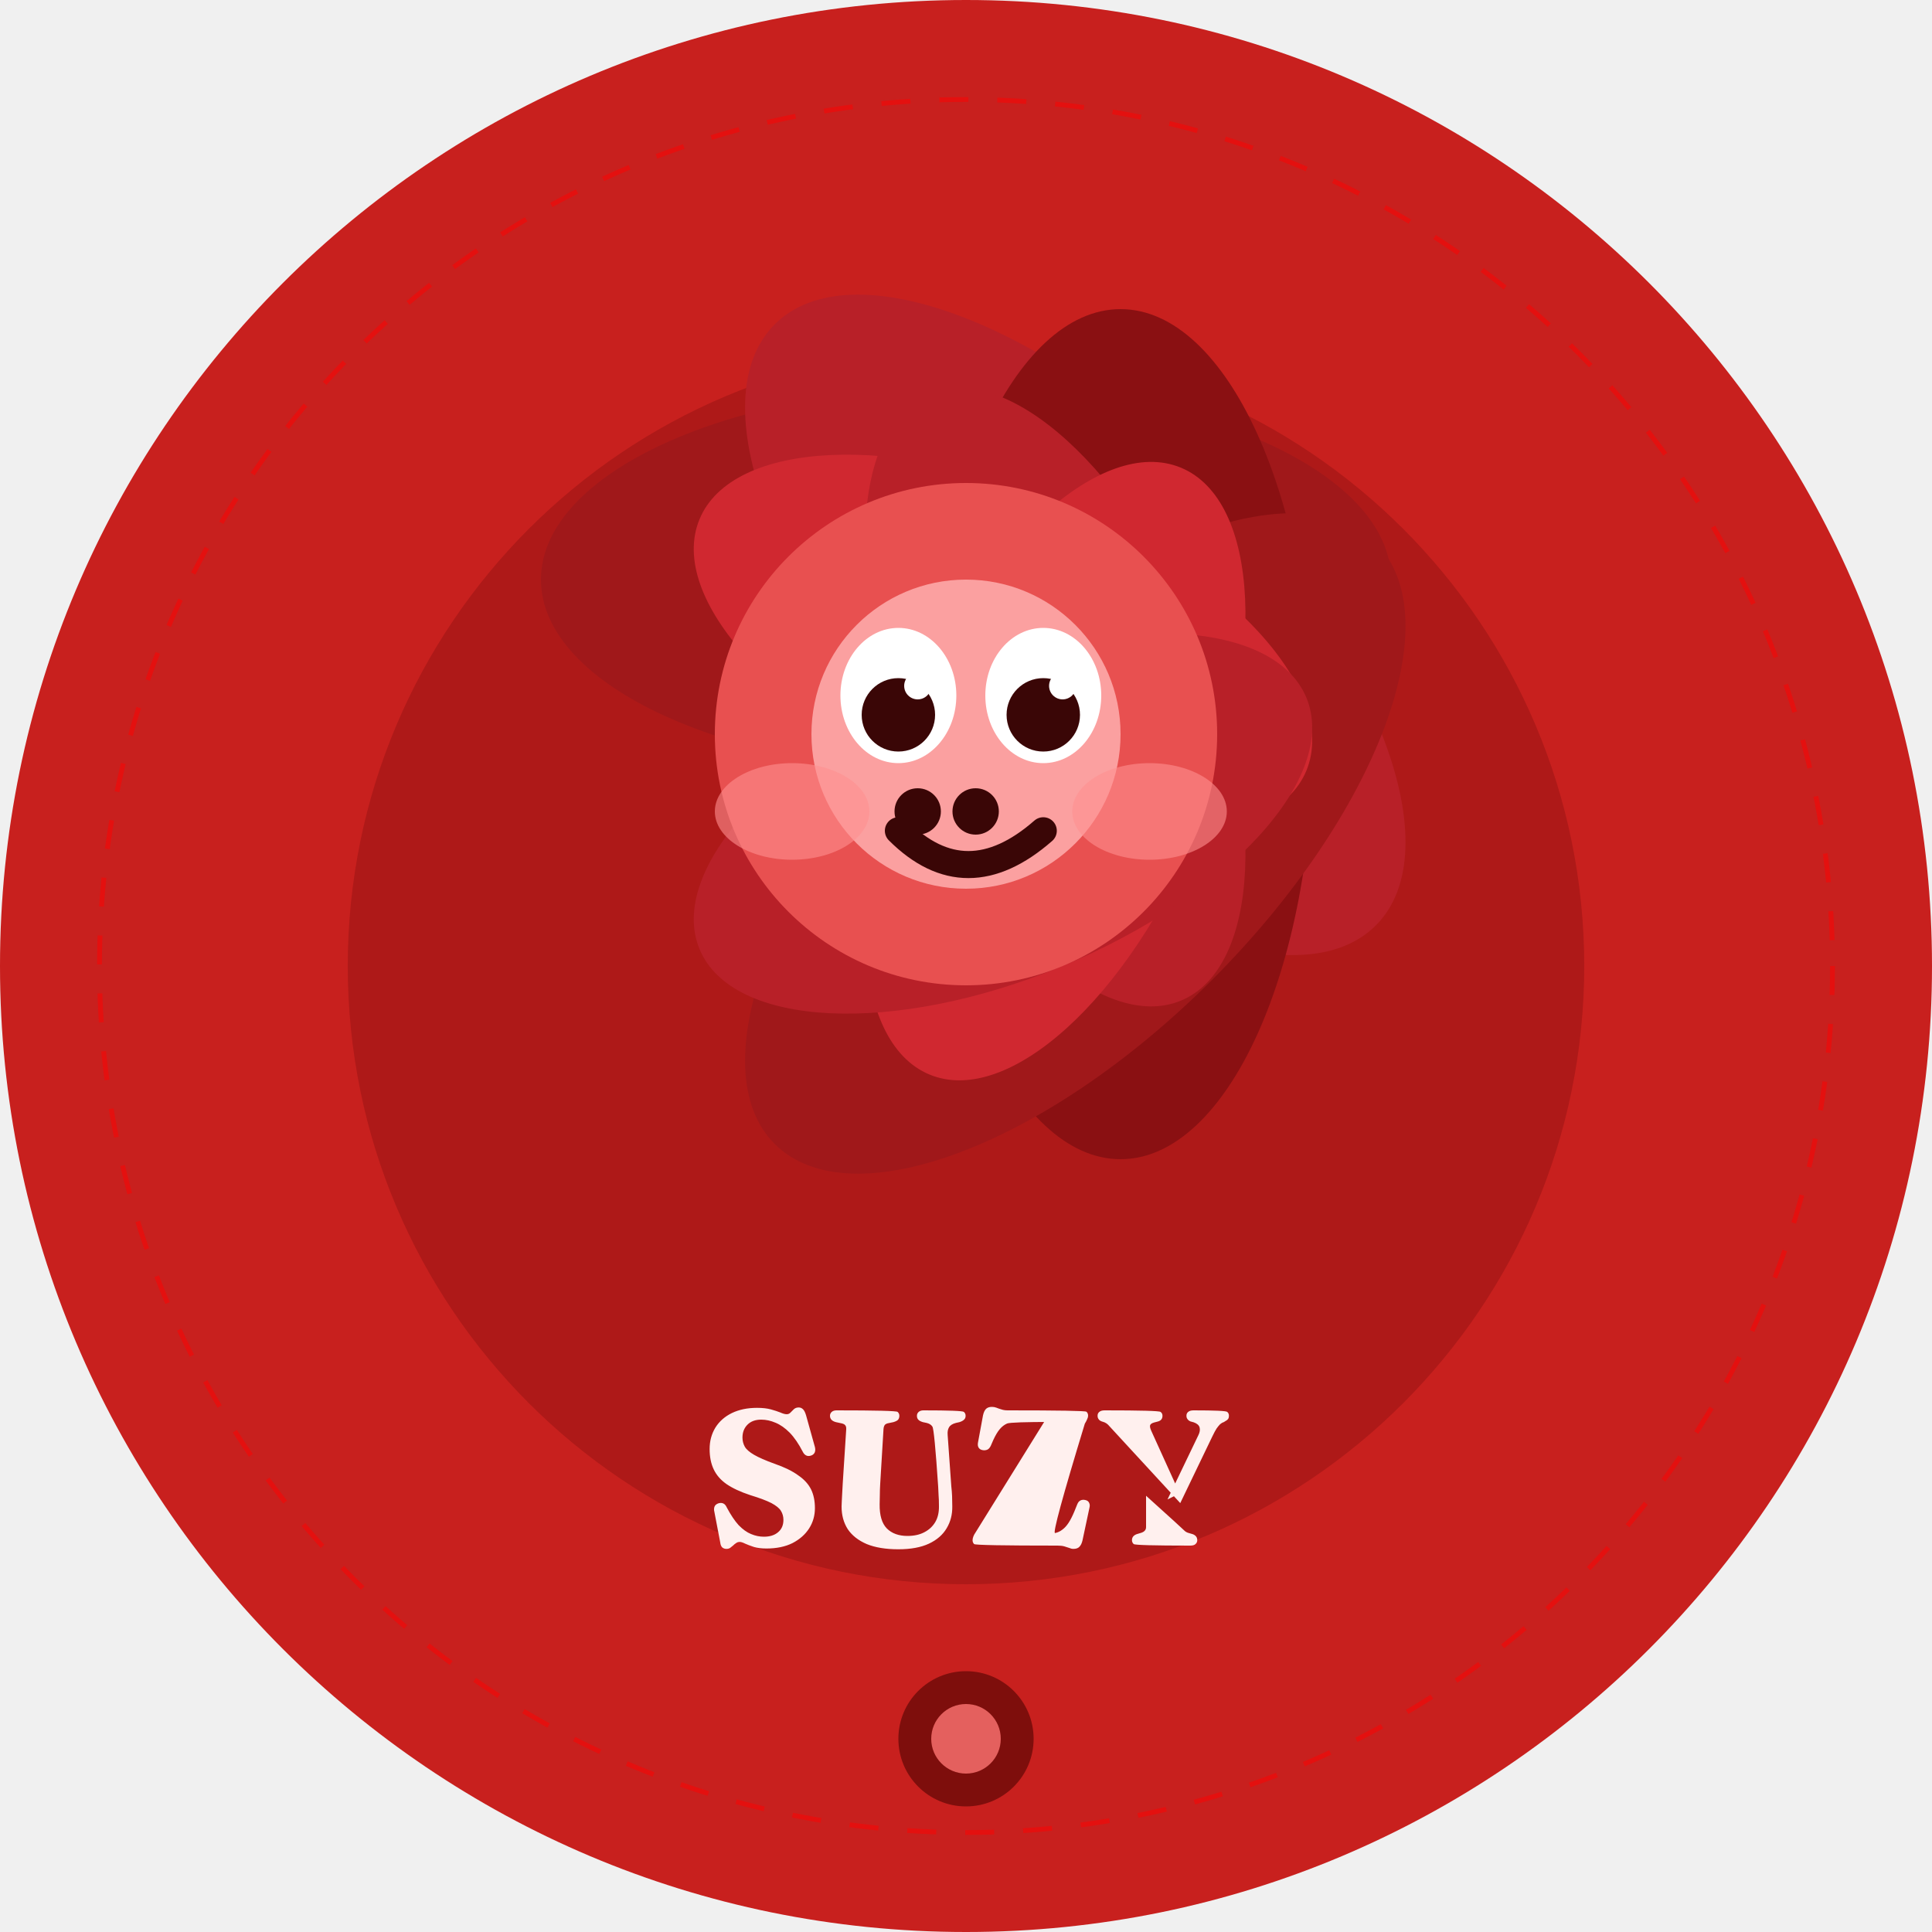
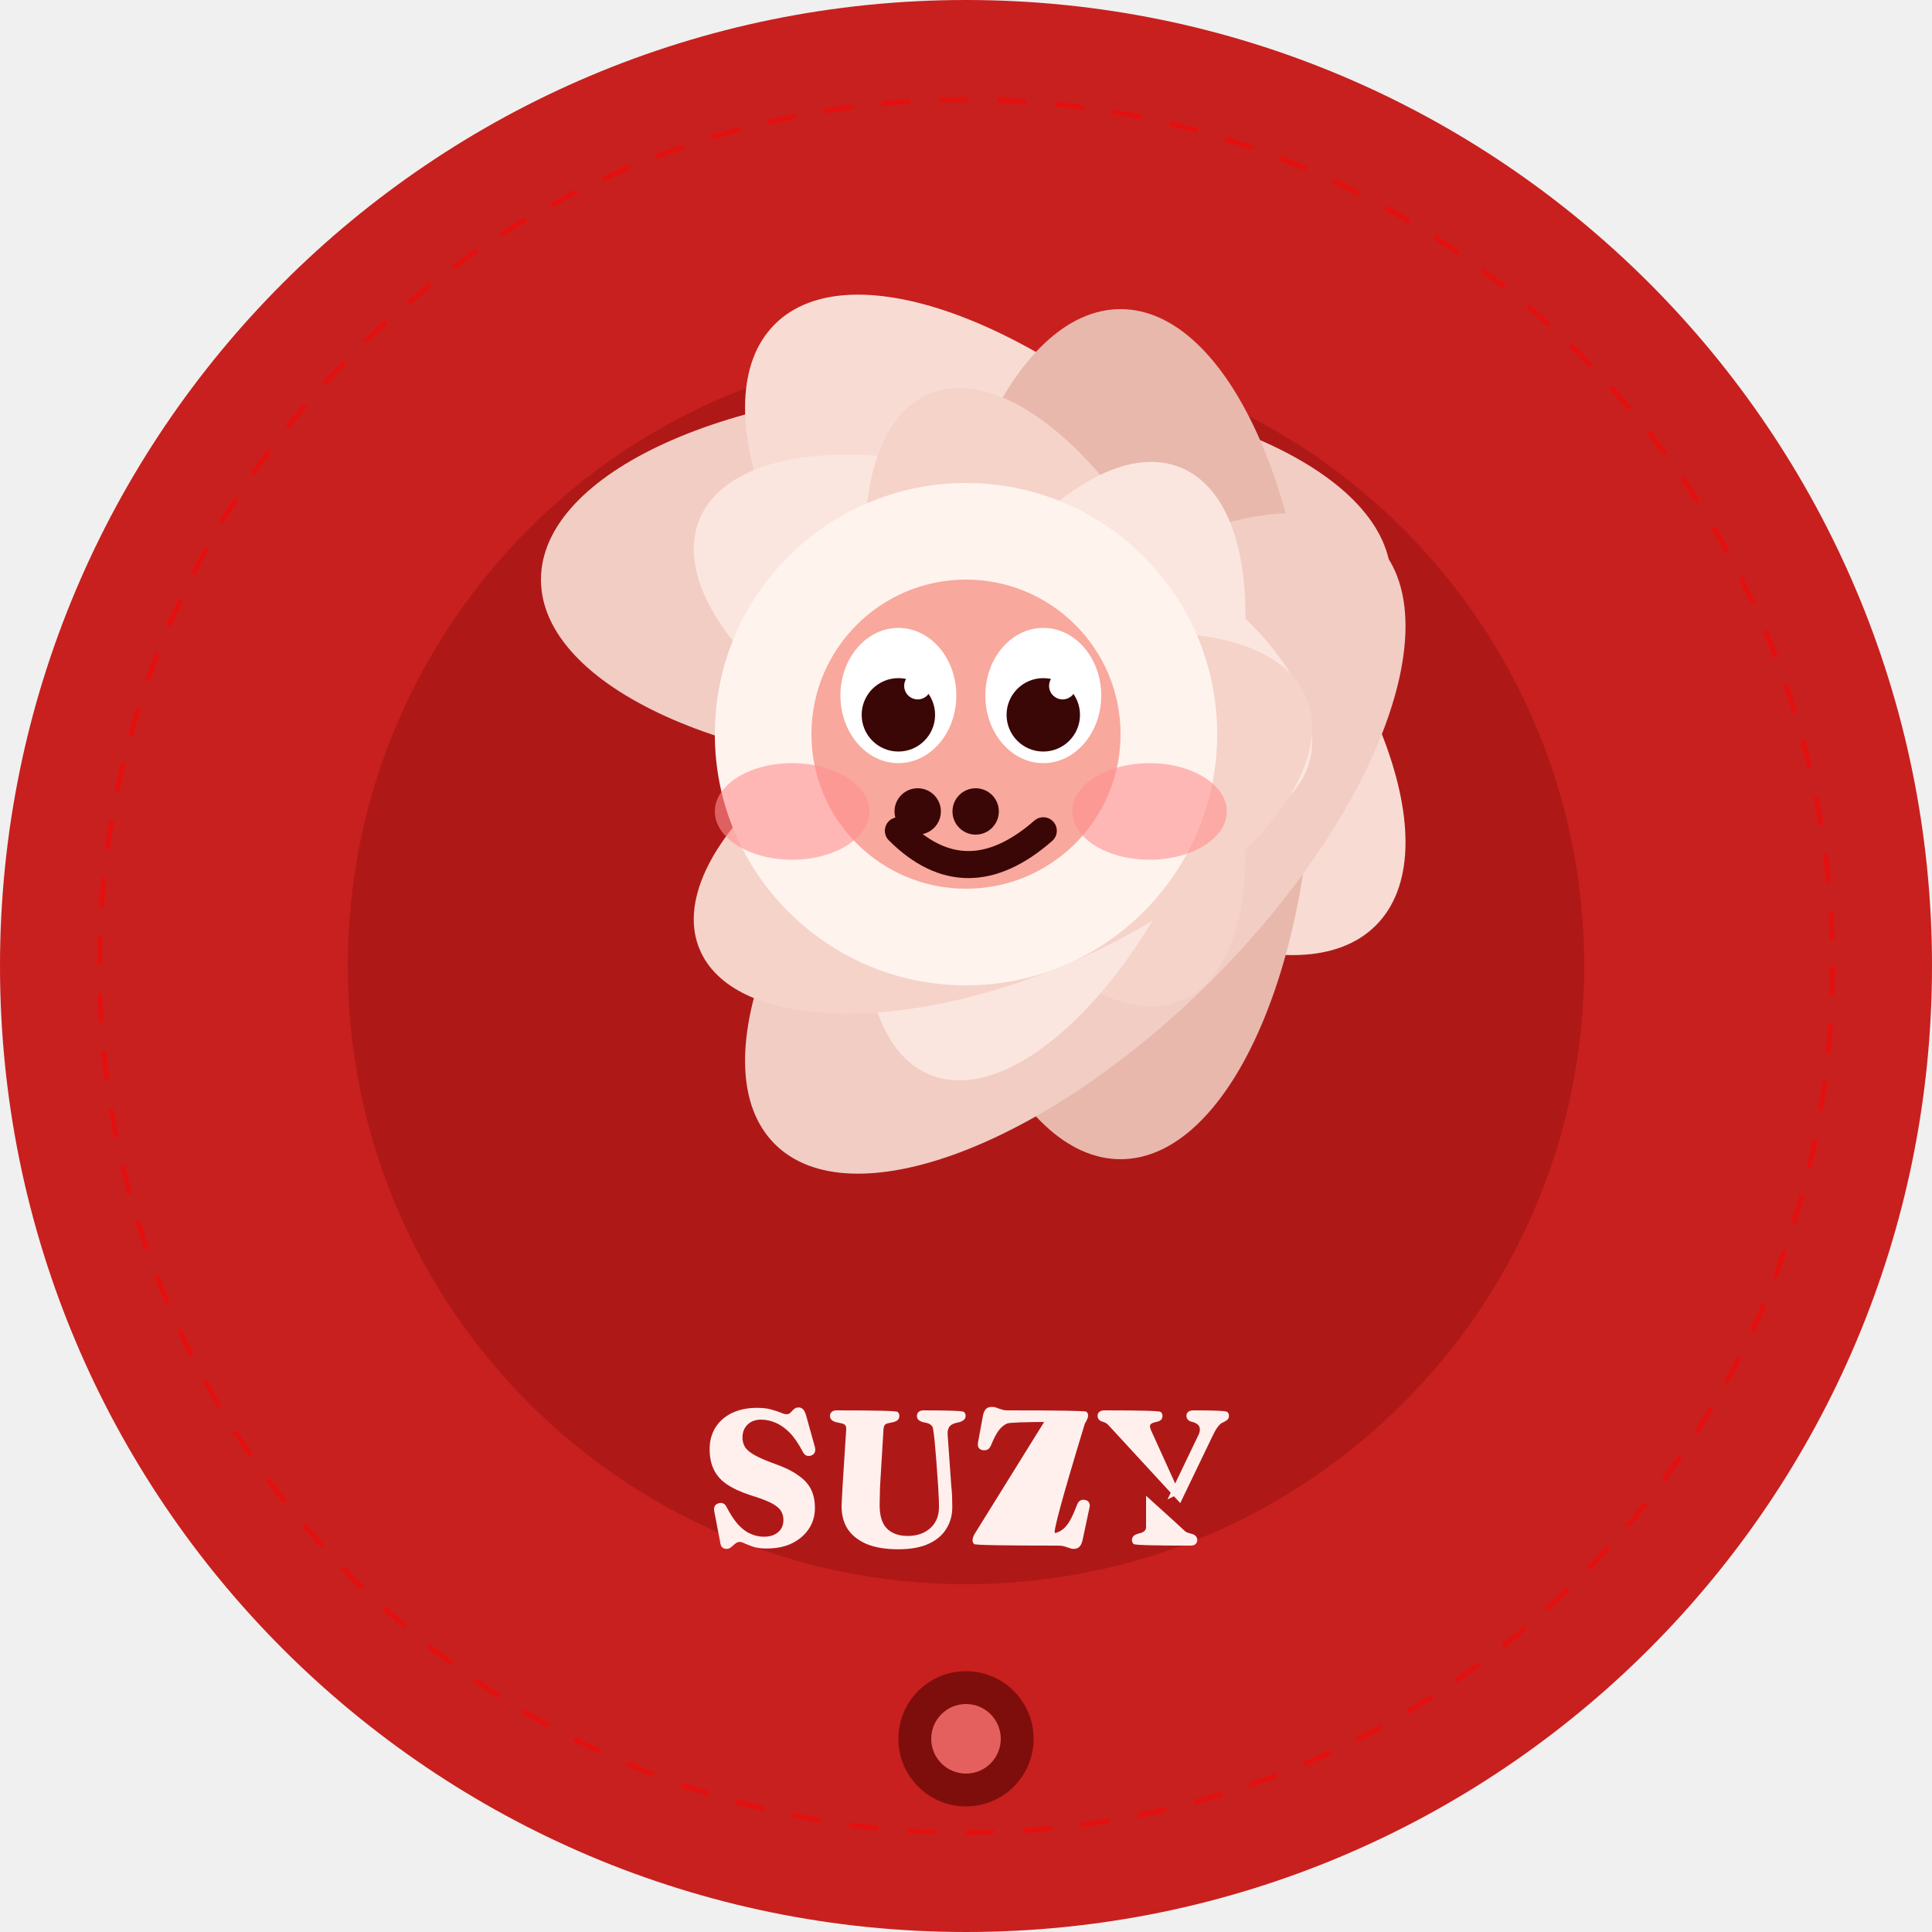
<svg xmlns="http://www.w3.org/2000/svg" width="147.40" height="147.40" viewBox="0 0 100 100">
  <circle cx="50" cy="50" r="50" fill="#c8201e" />
  <g>
    <circle cx="50" cy="50" r="32" fill="#7e0e0c" fill-opacity="0.35" />
-     <ellipse cx="50" cy="30" rx="22" ry="10" fill="#a0181a" />
-     <ellipse cx="50" cy="30" rx="22" ry="10" fill="#b82028" transform="rotate(45 50 38)" />
-     <ellipse cx="50" cy="30" rx="22" ry="10" fill="#8a1012" transform="rotate(90 50 38)" />
-     <ellipse cx="50" cy="30" rx="22" ry="10" fill="#a0181a" transform="rotate(135 50 38)" />
-     <ellipse cx="50" cy="33" rx="17" ry="8" fill="#d02830" transform="rotate(22.5 50 38)" />
-     <ellipse cx="50" cy="33" rx="17" ry="8" fill="#b82028" transform="rotate(67.5 50 38)" />
-     <ellipse cx="50" cy="33" rx="17" ry="8" fill="#d02830" transform="rotate(112.5 50 38)" />
-     <ellipse cx="50" cy="33" rx="17" ry="8" fill="#b82028" transform="rotate(157.5 50 38)" />
-     <circle cx="50" cy="38" r="13" fill="#e85050" />
-     <circle cx="50" cy="38" r="8" fill="#fba0a0" />
+     <ellipse cx="50" cy="30" rx="22" ry="10" fill="#f2cdc4" />
+     <ellipse cx="50" cy="30" rx="22" ry="10" fill="#f8dcd4" transform="rotate(45 50 38)" />
+     <ellipse cx="50" cy="30" rx="22" ry="10" fill="#e8b8ad" transform="rotate(90 50 38)" />
+     <ellipse cx="50" cy="30" rx="22" ry="10" fill="#f2cdc4" transform="rotate(135 50 38)" />
+     <ellipse cx="50" cy="33" rx="17" ry="8" fill="#fbe6df" transform="rotate(22.5 50 38)" />
+     <ellipse cx="50" cy="33" rx="17" ry="8" fill="#f5d3c9" transform="rotate(67.5 50 38)" />
+     <ellipse cx="50" cy="33" rx="17" ry="8" fill="#fbe6df" transform="rotate(112.5 50 38)" />
+     <ellipse cx="50" cy="33" rx="17" ry="8" fill="#f5d3c9" transform="rotate(157.5 50 38)" />
+     <circle cx="50" cy="38" r="13" fill="#fff3ee" />
+     <circle cx="50" cy="38" r="8" fill="#f8a89c" />
    <ellipse cx="46.5" cy="36" rx="3" ry="3.5" fill="white" />
    <circle cx="46.5" cy="37" r="1.9" fill="#3a0606" />
    <circle cx="47.5" cy="35.5" r="0.7" fill="white" />
    <ellipse cx="54" cy="36" rx="3" ry="3.5" fill="white" />
    <circle cx="54" cy="37" r="1.9" fill="#3a0606" />
    <circle cx="55" cy="35.5" r="0.7" fill="white" />
    <circle cx="47.5" cy="42" r="1.2" fill="#3a0606" />
    <circle cx="50.5" cy="42" r="1.2" fill="#3a0606" />
    <path d="M46.5 43 Q50 46.5 54 43" stroke="#3a0606" stroke-width="1.4" fill="none" stroke-linecap="round" />
    <ellipse cx="41" cy="42" rx="4" ry="2.5" fill="#ff9090" fill-opacity="0.6" />
    <ellipse cx="59.5" cy="42" rx="4" ry="2.5" fill="#ff9090" fill-opacity="0.6" />
  </g>
  <path d="M39.67,80.15Q39.29,80.15 39.02,80.07Q38.75,79.98 38.57,79.90Q38.39,79.81 38.29,79.81Q38.18,79.81 38.10,79.87Q38.02,79.92 37.94,80.00Q37.87,80.06 37.79,80.12Q37.71,80.17 37.60,80.17Q37.48,80.17 37.39,80.10Q37.30,80.02 37.28,79.84L36.96,78.17Q36.95,78.04 37.00,77.95Q37.05,77.86 37.19,77.81Q37.33,77.77 37.44,77.82Q37.55,77.87 37.62,78.03Q37.93,78.61 38.23,78.94Q38.55,79.27 38.87,79.40Q39.20,79.54 39.54,79.54Q40.00,79.54 40.27,79.31Q40.55,79.08 40.55,78.67Q40.55,78.41 40.42,78.20Q40.30,78.00 39.93,77.80Q39.56,77.61 38.84,77.39Q38.08,77.14 37.61,76.82Q37.15,76.50 36.94,76.05Q36.73,75.61 36.73,75.00Q36.73,74.38 37.03,73.89Q37.33,73.41 37.88,73.14Q38.44,72.87 39.18,72.87Q39.61,72.87 39.90,72.95Q40.19,73.03 40.39,73.11Q40.59,73.20 40.72,73.20Q40.84,73.20 40.92,73.11Q41.00,73.03 41.09,72.94Q41.19,72.85 41.34,72.85Q41.47,72.85 41.56,72.94Q41.65,73.02 41.72,73.25L42.18,74.90Q42.22,75.06 42.17,75.18Q42.11,75.30 41.98,75.34Q41.83,75.39 41.72,75.33Q41.62,75.28 41.55,75.14Q41.23,74.52 40.87,74.15Q40.51,73.79 40.14,73.64Q39.77,73.48 39.40,73.48Q38.95,73.48 38.69,73.74Q38.43,74.00 38.43,74.41Q38.43,74.66 38.55,74.88Q38.67,75.09 39.03,75.30Q39.39,75.51 40.08,75.76Q40.86,76.03 41.31,76.36Q41.77,76.67 41.98,77.09Q42.18,77.50 42.18,78.06Q42.18,78.64 41.88,79.11Q41.58,79.58 41.02,79.87Q40.46,80.15 39.67,80.15Z M48.56,76.95Q48.36,73.97 48.26,73.84Q48.17,73.70 47.96,73.65L47.77,73.61Q47.60,73.56 47.53,73.48Q47.46,73.41 47.46,73.28Q47.46,73.16 47.55,73.08Q47.64,73.00 47.80,73.00Q49.80,73.00 49.89,73.08Q49.98,73.16 49.98,73.28Q49.98,73.41 49.90,73.48Q49.82,73.56 49.66,73.61L49.48,73.65Q49.21,73.72 49.12,73.88Q49.03,74.03 49.05,74.27L49.24,76.94Q49.27,77.19 49.28,77.44Q49.29,77.69 49.29,77.97Q49.30,78.60 49.00,79.10Q48.70,79.61 48.08,79.90Q47.46,80.19 46.50,80.19Q45.52,80.19 44.86,79.92Q44.21,79.64 43.88,79.15Q43.56,78.65 43.56,77.98Q43.56,77.88 43.57,77.72Q43.58,77.56 43.59,77.33Q43.60,77.11 43.62,76.78L43.80,73.98Q43.81,73.83 43.74,73.76Q43.68,73.69 43.50,73.66L43.27,73.61Q42.96,73.53 42.96,73.28Q42.96,73.16 43.05,73.08Q43.14,73.00 43.30,73.00Q46.38,73.00 46.46,73.08Q46.55,73.16 46.55,73.28Q46.55,73.41 46.48,73.49Q46.41,73.56 46.24,73.61L46.00,73.66Q45.87,73.68 45.80,73.75Q45.74,73.83 45.73,73.97L45.56,76.79Q45.54,77.12 45.54,77.39Q45.53,77.66 45.53,77.86Q45.52,78.72 45.90,79.11Q46.29,79.50 46.97,79.50Q47.48,79.50 47.84,79.31Q48.21,79.12 48.41,78.78Q48.61,78.44 48.60,77.95Q48.60,77.60 48.58,77.38Q48.57,77.15 48.56,76.95Z M56.15,73.69Q54.41,79.40 54.61,79.35Q54.81,79.31 54.98,79.18Q55.16,79.05 55.31,78.82Q55.46,78.59 55.61,78.23L55.76,77.86Q55.82,77.71 55.93,77.66Q56.04,77.61 56.17,77.64Q56.32,77.67 56.37,77.78Q56.43,77.89 56.39,78.04L56.03,79.73Q55.98,79.95 55.87,80.06Q55.77,80.17 55.56,80.17Q55.45,80.17 55.34,80.12Q55.23,80.08 55.09,80.04Q54.95,80.00 54.74,80.00Q50.50,80.00 50.42,79.92Q50.34,79.84 50.34,79.72Q50.34,79.64 50.38,79.53Q50.41,79.44 50.50,79.31L54.30,73.19L54.51,73.60Q52.34,73.60 52.13,73.68Q51.92,73.77 51.75,73.97Q51.58,74.17 51.41,74.54L51.28,74.84Q51.20,75.00 51.09,75.04Q50.98,75.08 50.87,75.06Q50.73,75.04 50.66,74.94Q50.59,74.84 50.62,74.67L50.88,73.26Q50.93,73.03 51.04,72.92Q51.15,72.82 51.34,72.82Q51.46,72.82 51.57,72.86Q51.69,72.91 51.83,72.95Q51.97,73.00 52.16,73.00Q56.14,73.00 56.23,73.07Q56.32,73.14 56.32,73.28Q56.32,73.36 56.27,73.46Q56.23,73.56 56.15,73.69Z M61.09,77.80Q57.42,73.81 57.35,73.74Q57.28,73.67 57.17,73.62L57.02,73.57Q56.91,73.53 56.86,73.45Q56.81,73.38 56.81,73.28Q56.81,73.15 56.90,73.08Q56.99,73.00 57.18,73.00Q59.98,73.00 60.07,73.08Q60.17,73.15 60.17,73.28Q60.17,73.52 59.92,73.58L59.73,73.63Q59.56,73.68 59.53,73.77Q59.50,73.86 59.59,74.06L61.06,77.30L60.43,77.61L62.03,74.28Q62.14,74.06 62.09,73.88Q62.04,73.71 61.79,73.62L61.61,73.57Q61.52,73.53 61.47,73.46Q61.41,73.39 61.41,73.28Q61.41,73.15 61.50,73.08Q61.59,73.00 61.78,73.00Q63.44,73.00 63.52,73.08Q63.61,73.15 63.61,73.28Q63.61,73.38 63.57,73.44Q63.52,73.51 63.42,73.56L63.34,73.61Q63.24,73.64 63.15,73.72Q63.07,73.80 62.97,73.94Q62.88,74.08 62.75,74.35ZM59.32,77.42Q61.25,79.16 61.31,79.23Q61.38,79.30 61.50,79.34L61.74,79.41Q61.97,79.50 61.97,79.72Q61.97,79.84 61.88,79.92Q61.80,80.00 61.61,80.00Q58.77,80.00 58.68,79.92Q58.59,79.84 58.59,79.72Q58.59,79.50 58.83,79.41L59.06,79.34Q59.19,79.30 59.25,79.23Q59.32,79.16 59.32,79.04Z" fill="#fff0ee" fill-rule="nonzero" />
  <circle cx="50" cy="90" r="3.5" fill="#7e0e0c" />
  <circle cx="50" cy="90" r="1.8" fill="#f06a68" fill-opacity="0.9" />
  <circle cx="50" cy="50" r="44.85" fill="none" stroke="#ff0000" stroke-width="0.25" stroke-dasharray="1.5,1.5" opacity="0.5" />
</svg>
